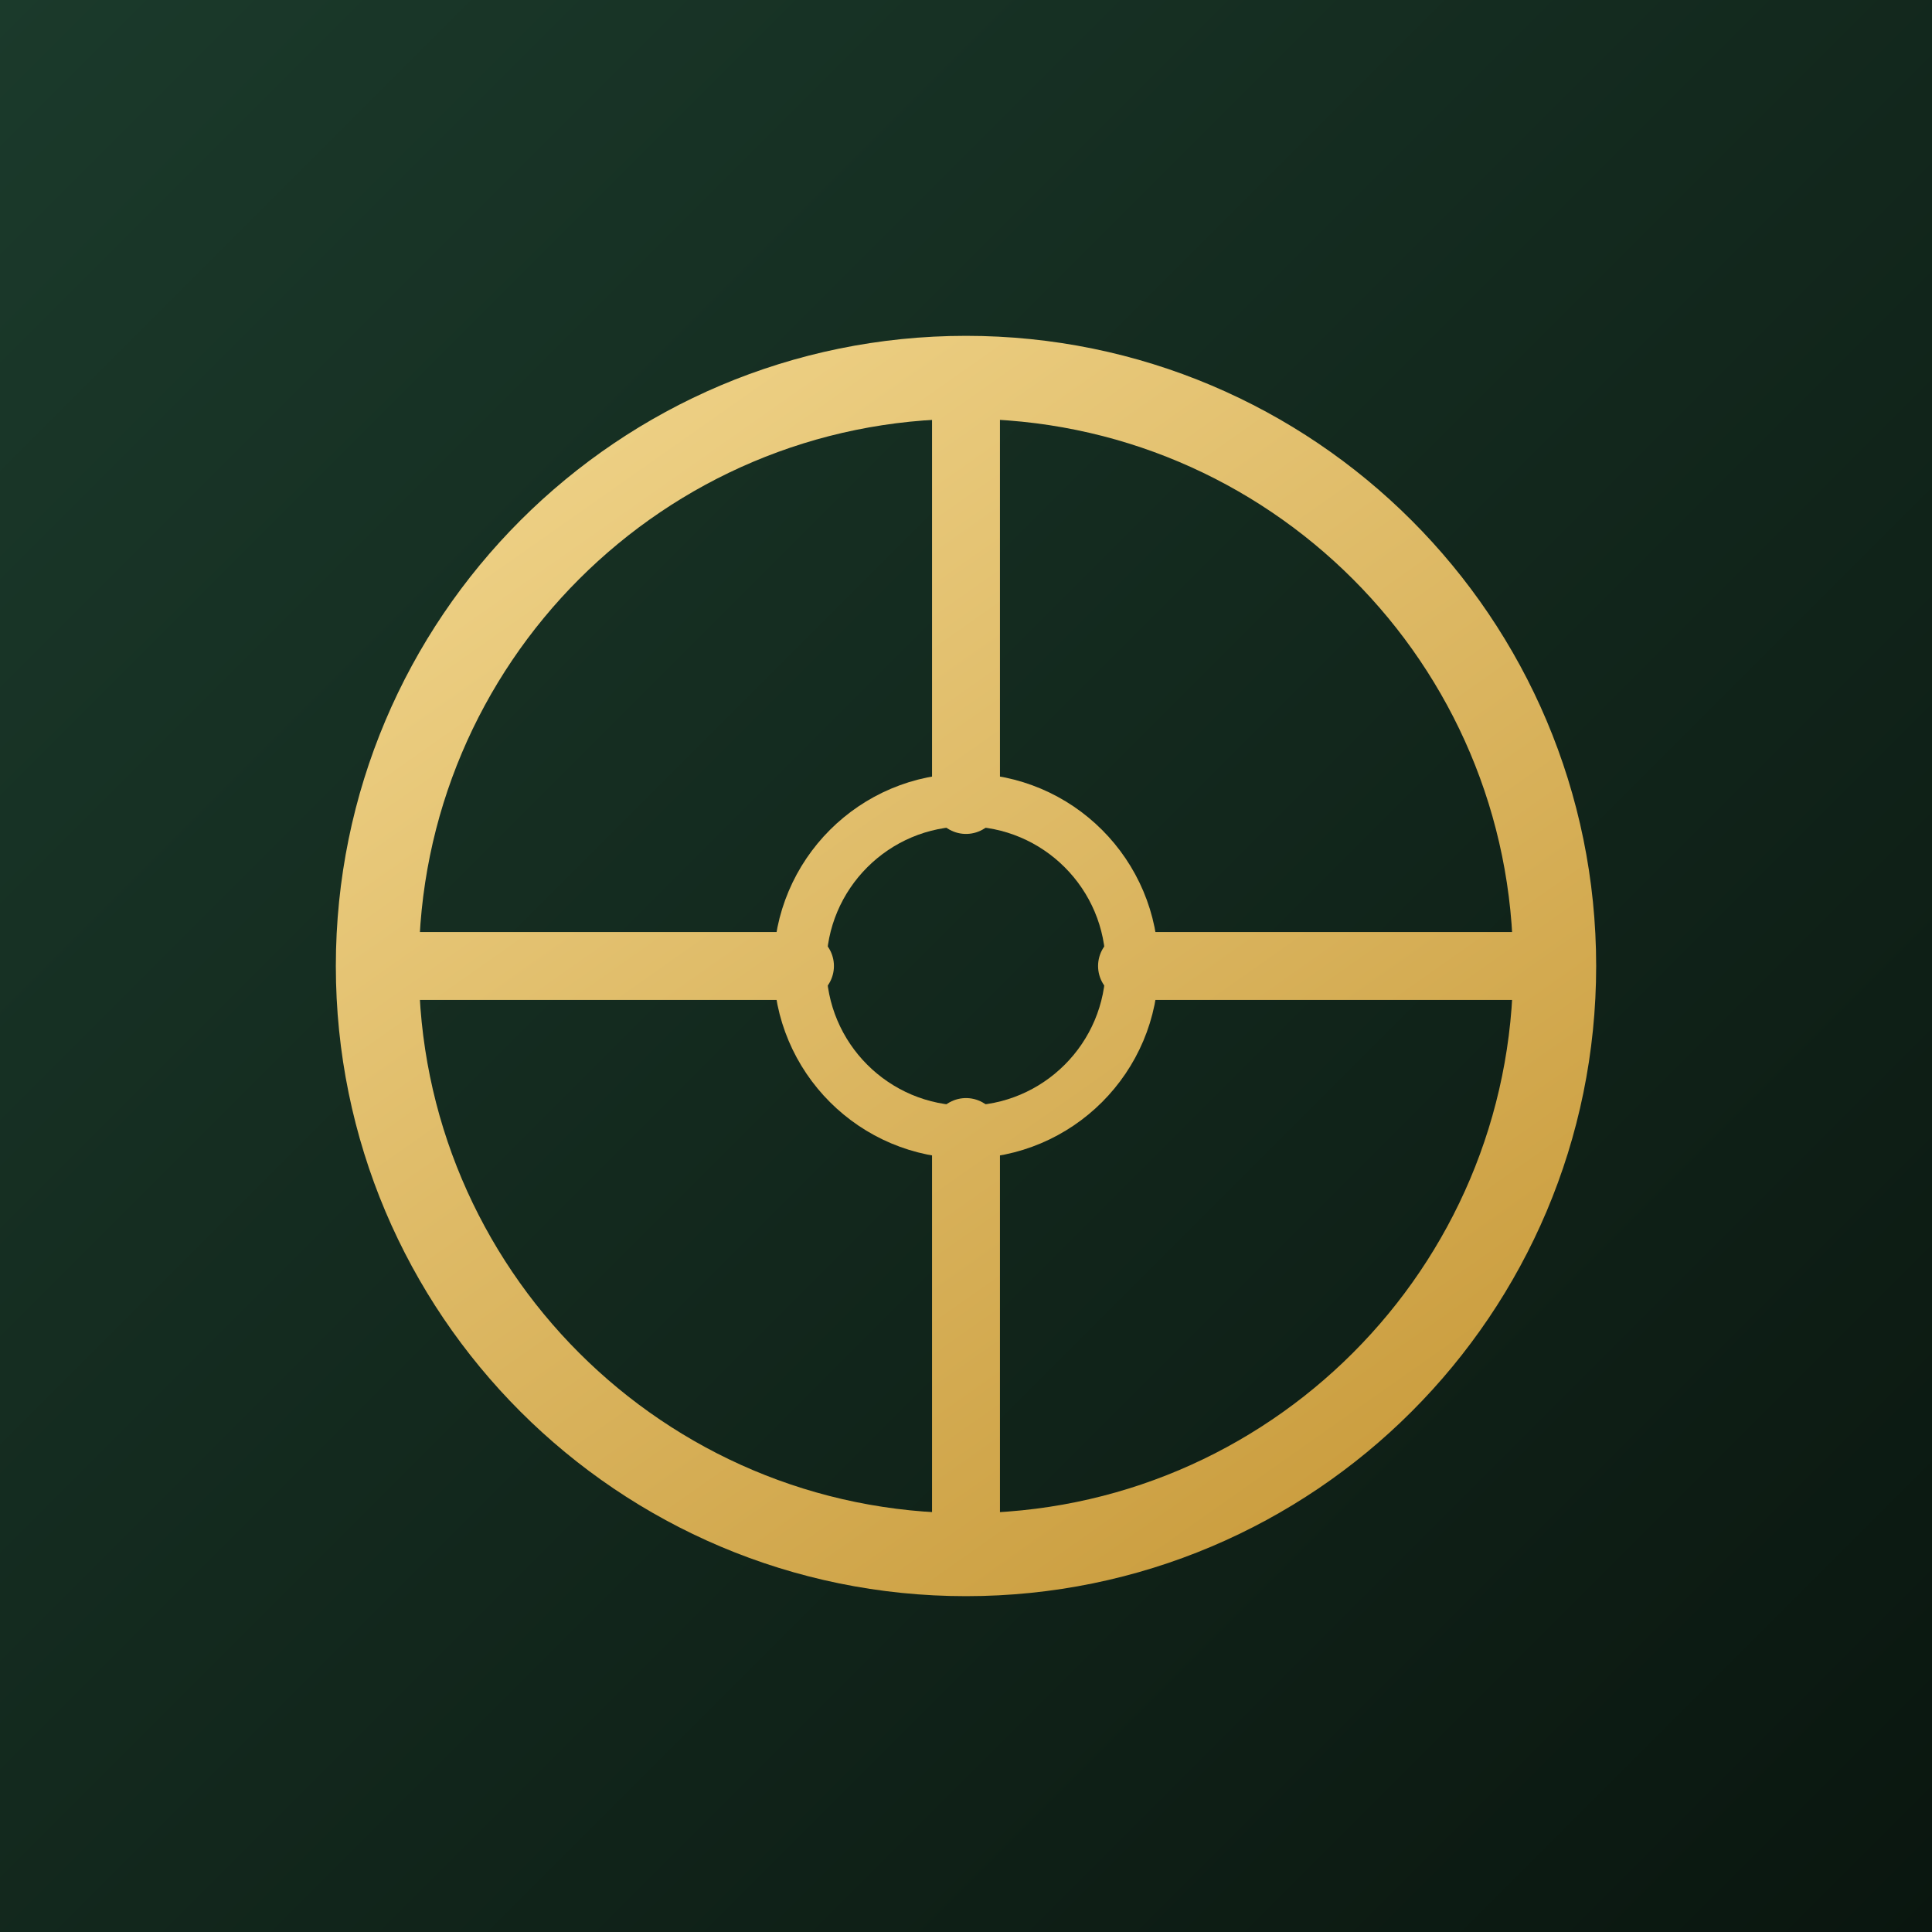
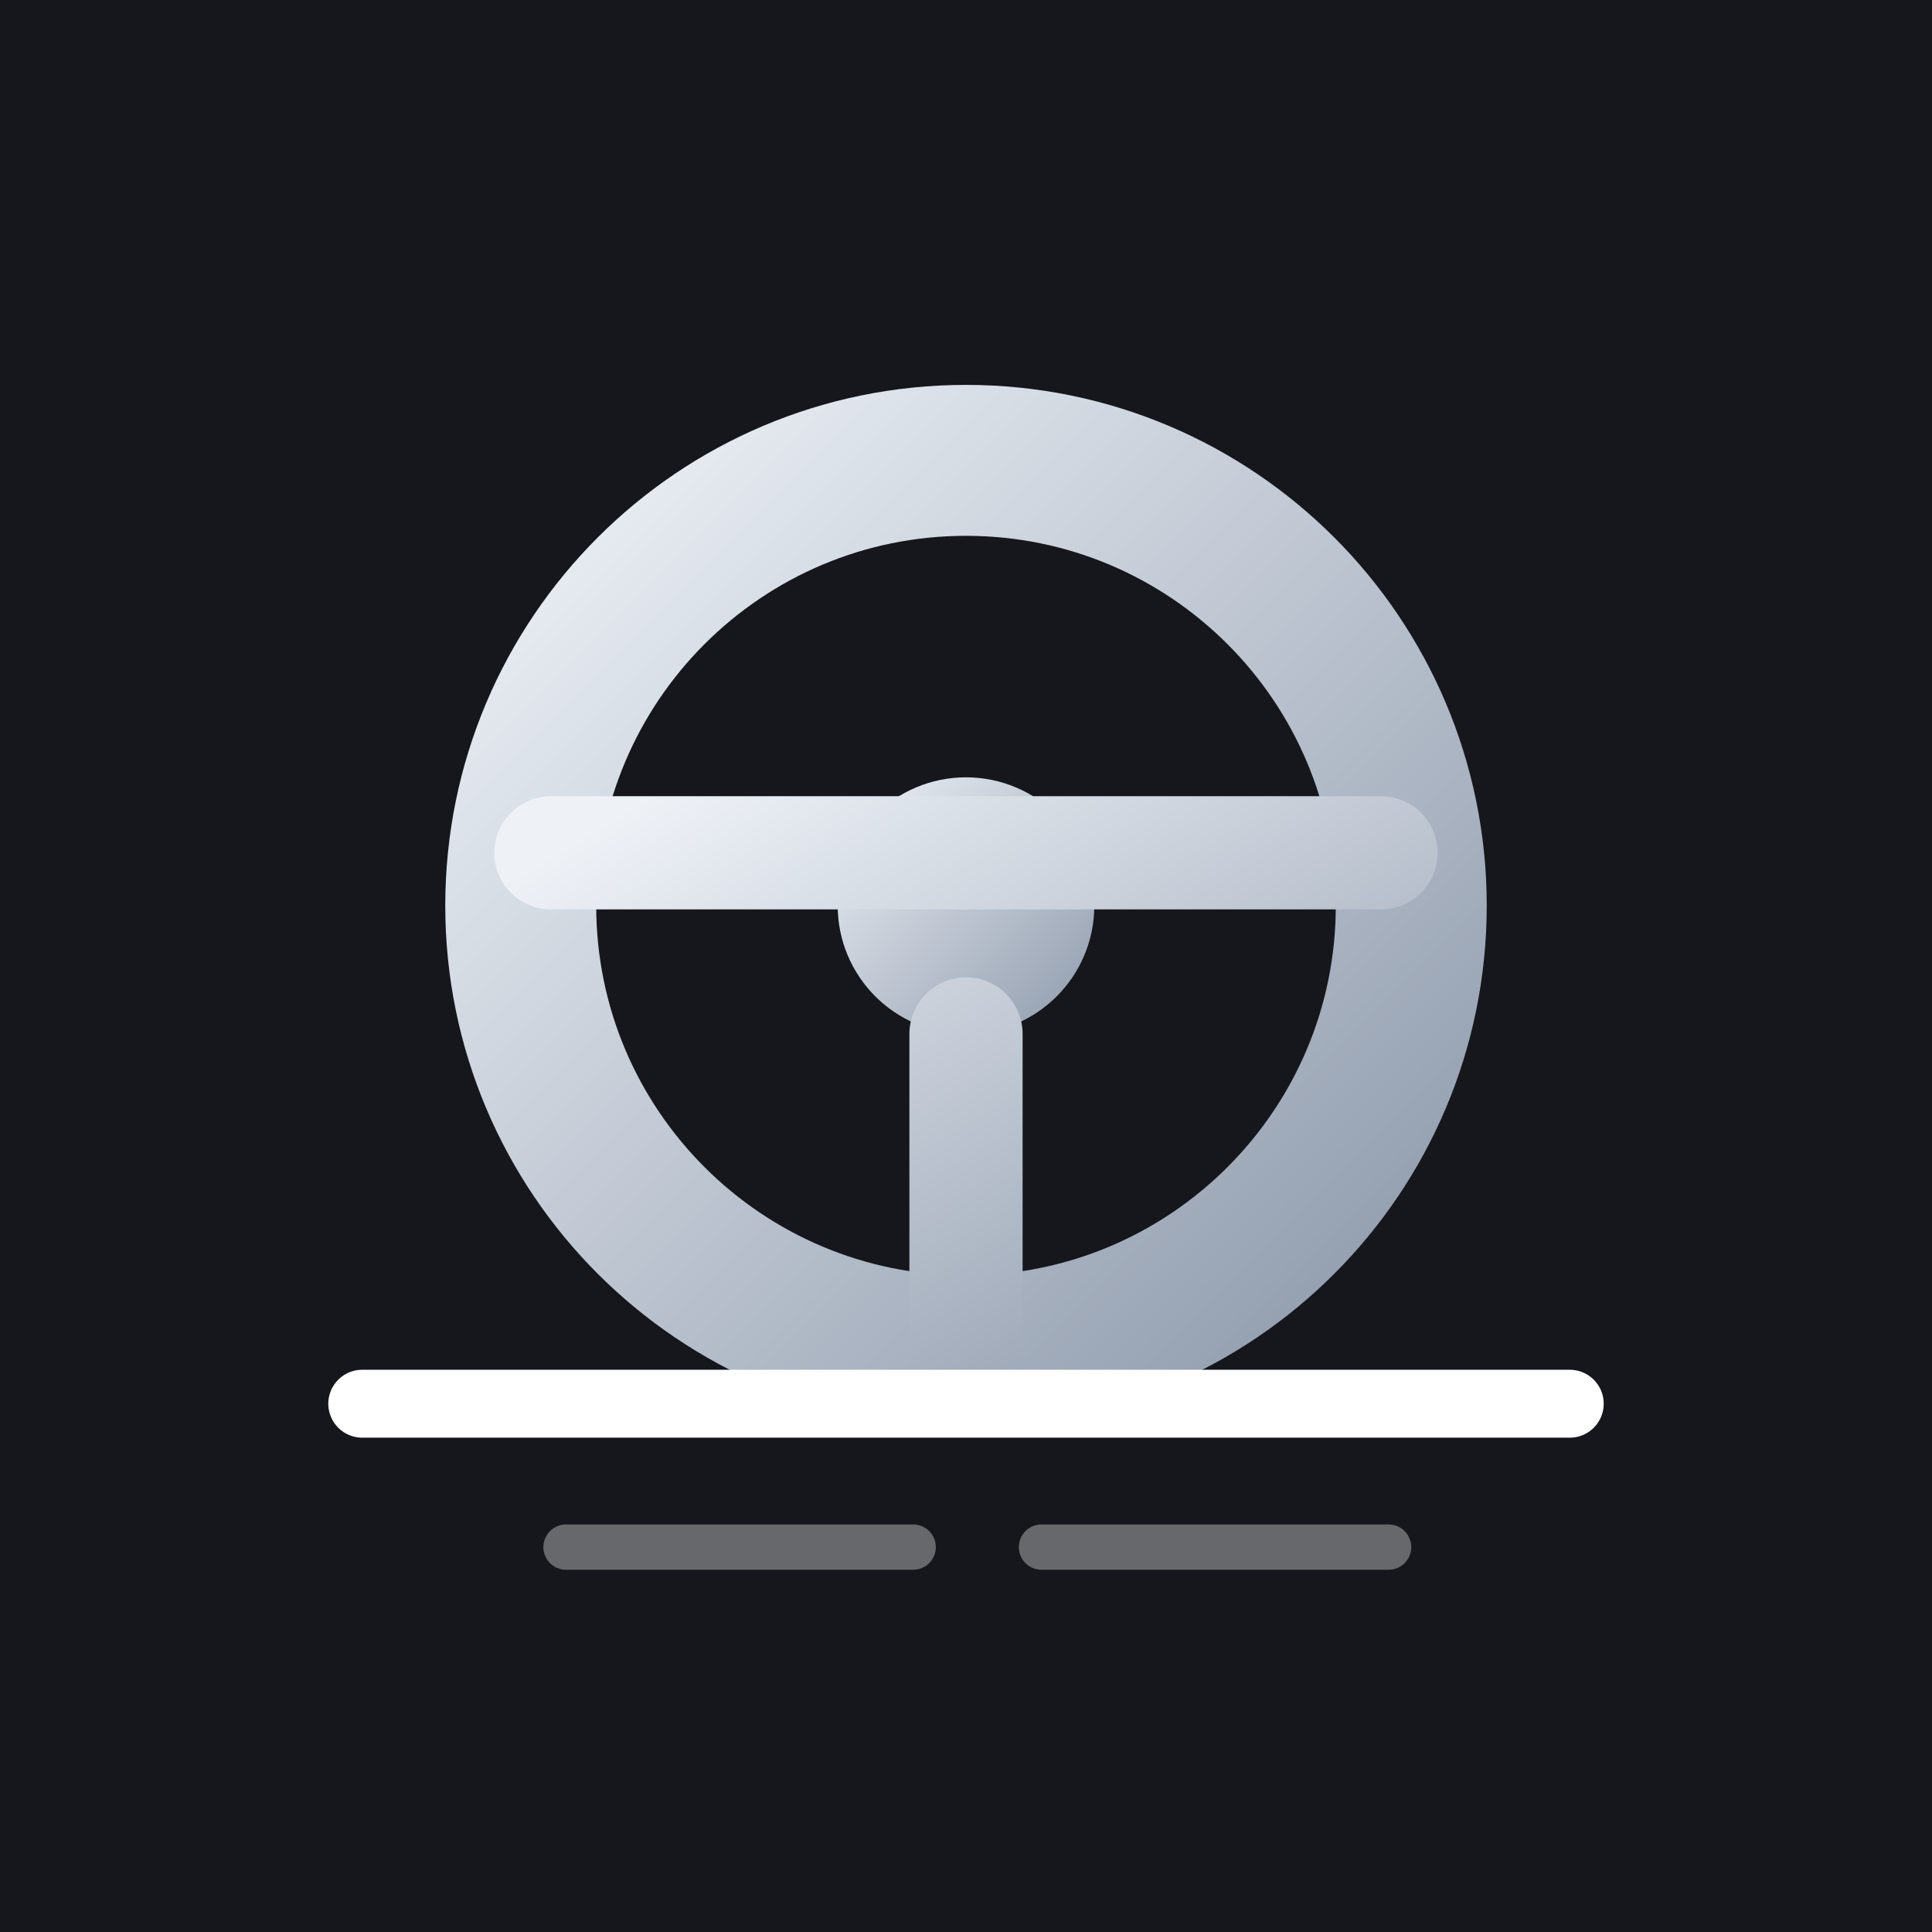
<svg xmlns="http://www.w3.org/2000/svg" viewBox="0 0 512 512">
  <defs>
-     <linearGradient id="bg" x1="0" y1="0" x2="1" y2="1">
-       <stop offset="0" stop-color="#1b3a2b" />
-       <stop offset="1" stop-color="#0a160f" />
-     </linearGradient>
-     <linearGradient id="gold" gradientUnits="userSpaceOnUse" x1="140" y1="90" x2="372" y2="420">
-       <stop offset="0" stop-color="#f0d48a" />
-       <stop offset="1" stop-color="#c89a3a" />
+     <linearGradient id="g" x1="0" y1="0" x2="1" y2="1">
+       <stop offset="0.00" stop-color="#eef2f7" />
+       <stop offset="1.00" stop-color="#8d99ab" />
    </linearGradient>
  </defs>
-   <rect width="512" height="512" fill="url(#bg)" />
-   <circle cx="256" cy="256" r="156" fill="none" stroke="url(#gold)" stroke-width="22" />
-   <circle cx="256" cy="256" r="44" fill="none" stroke="url(#gold)" stroke-width="14" />
-   <g stroke="url(#gold)" stroke-width="18" stroke-linecap="round">
-     <line x1="256" y1="212" x2="256" y2="108" />
-     <line x1="256" y1="300" x2="256" y2="404" />
-     <line x1="212" y1="256" x2="108" y2="256" />
-     <line x1="300" y1="256" x2="404" y2="256" />
-   </g>
+   <rect width="512" height="512" fill="#16171c" />
+   <circle cx="256" cy="240" r="118" fill="none" stroke="url(#g)" stroke-width="40" />
+   <circle cx="256" cy="240" r="34" fill="url(#g)" />
+   <path d="M146 226h220M256 274v84" stroke="url(#g)" stroke-width="30" stroke-linecap="round" />
+   <path d="M96 372h320" stroke="#fff" stroke-width="18" stroke-linecap="round" />
+   <path d="M150 410h92M276 410h92" stroke="#fff" stroke-opacity=".35" stroke-width="12" stroke-linecap="round" />
</svg>
